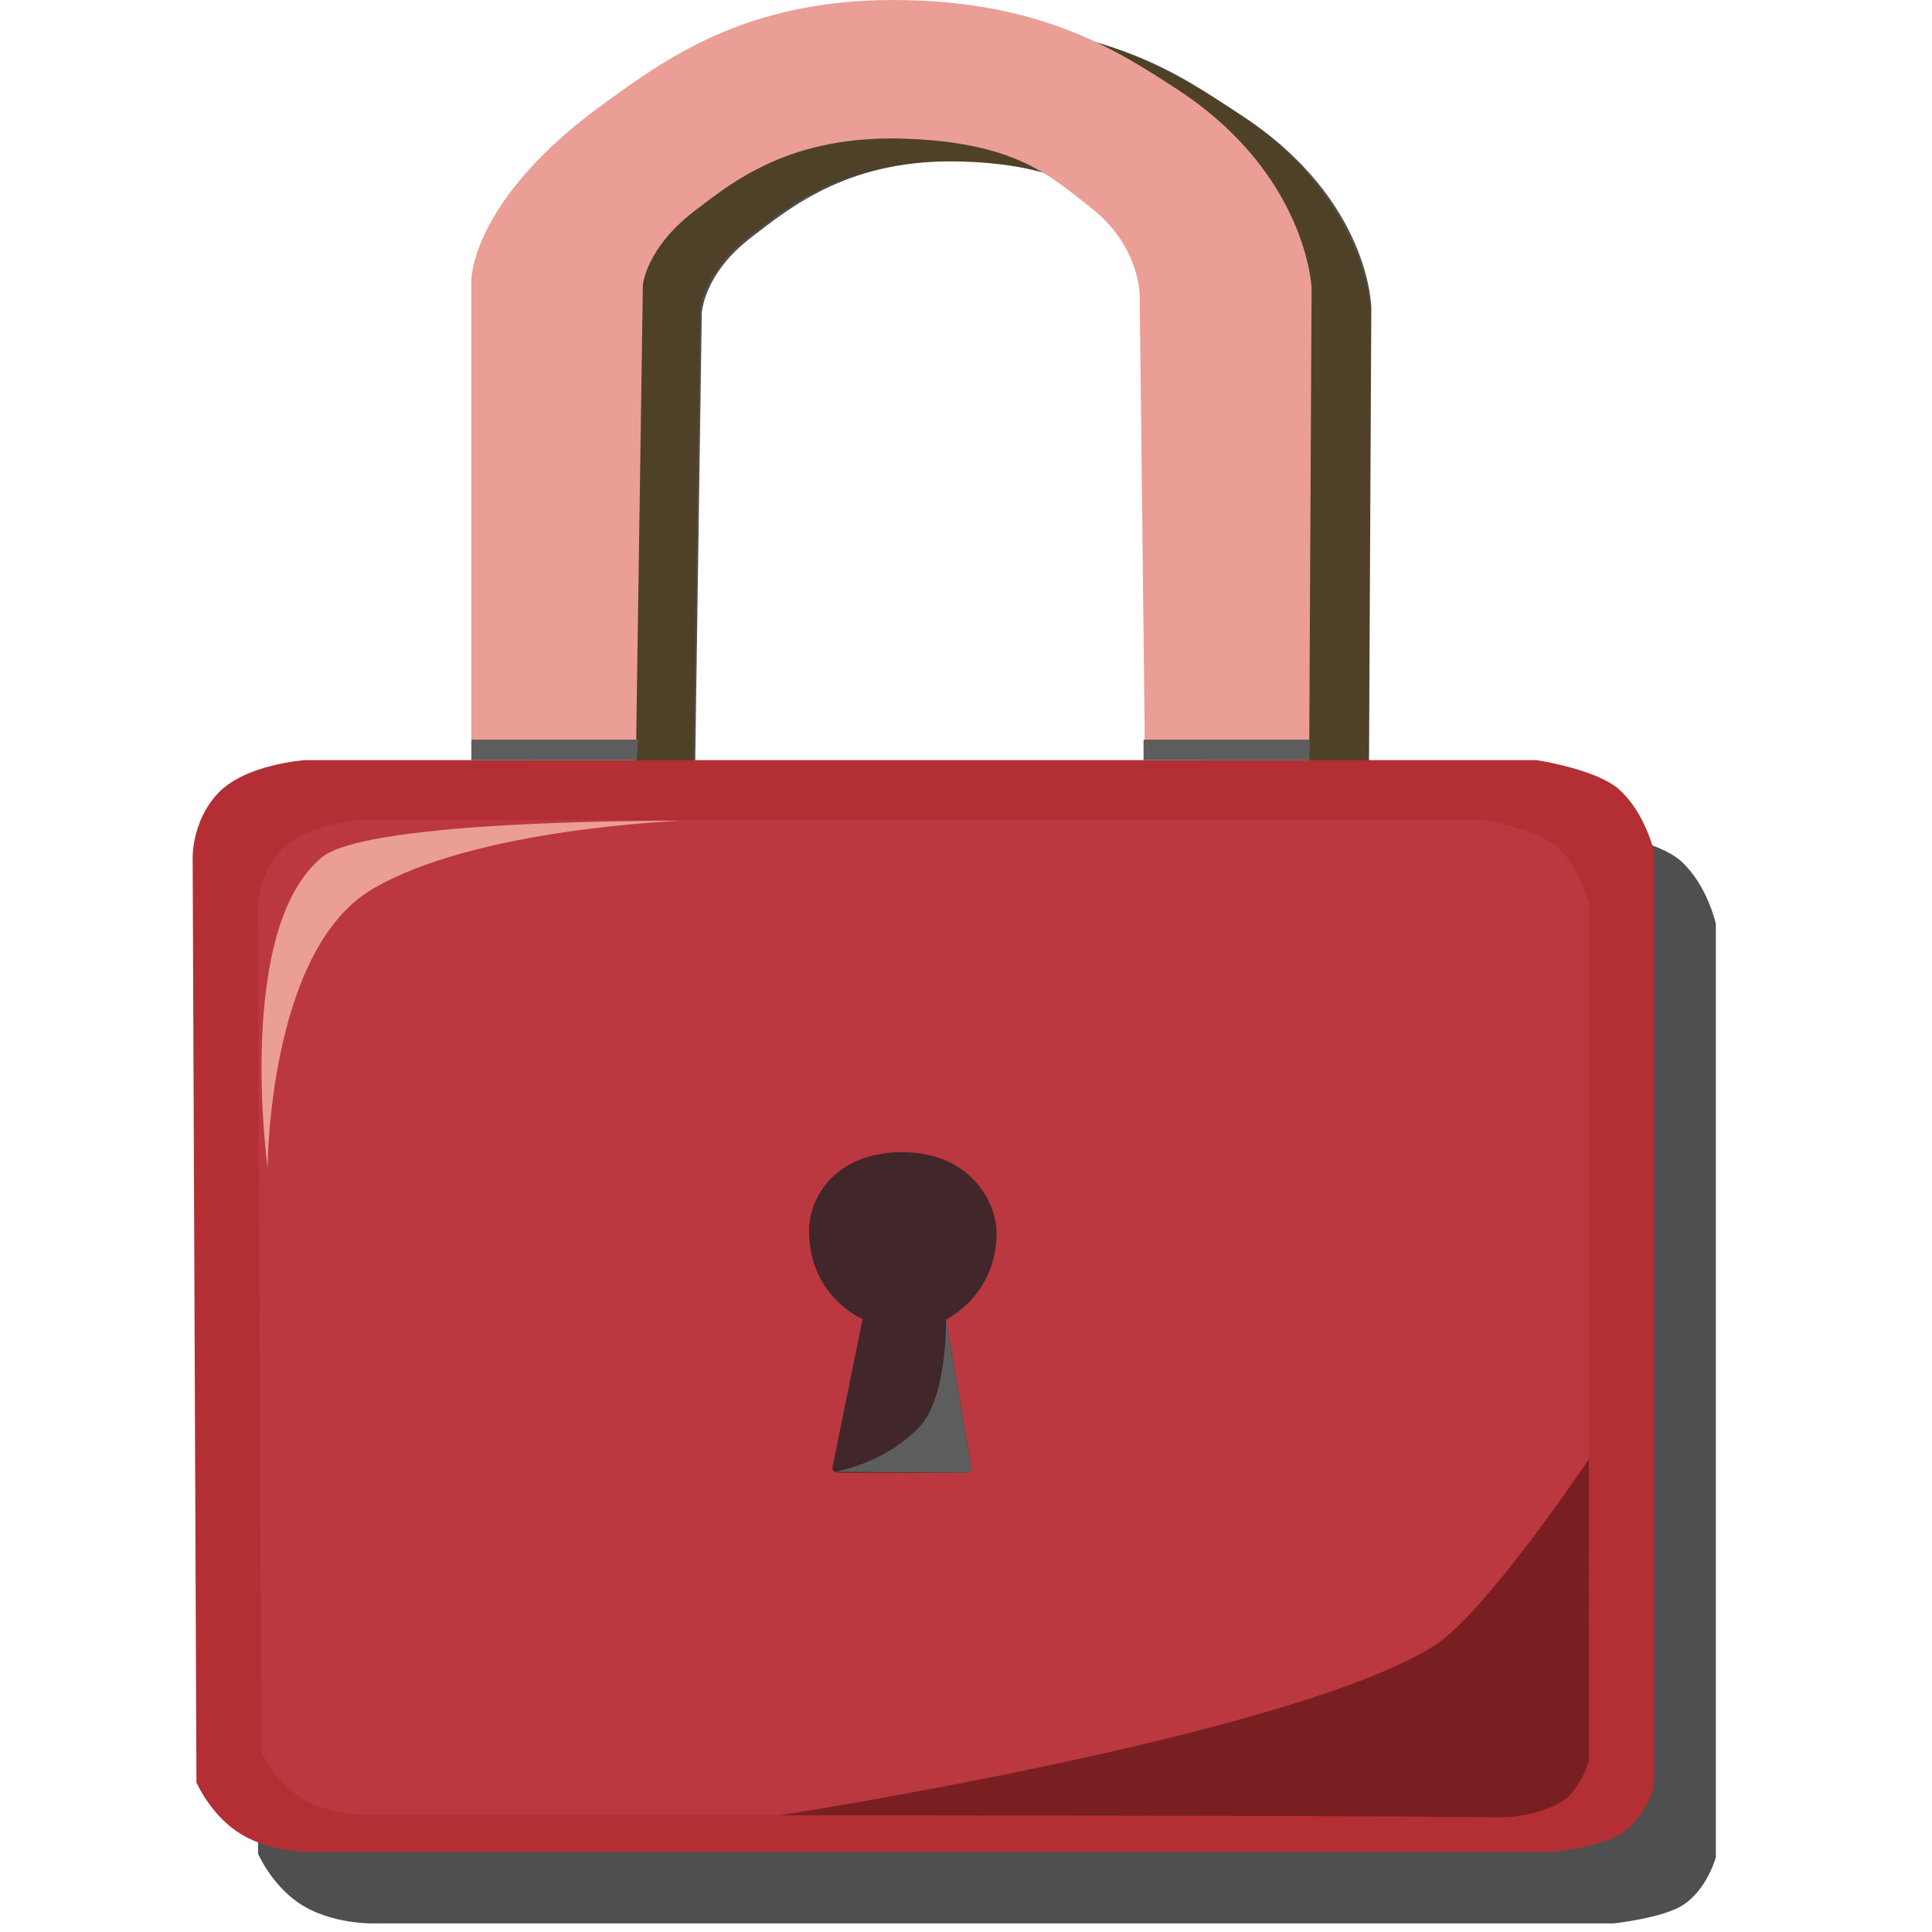
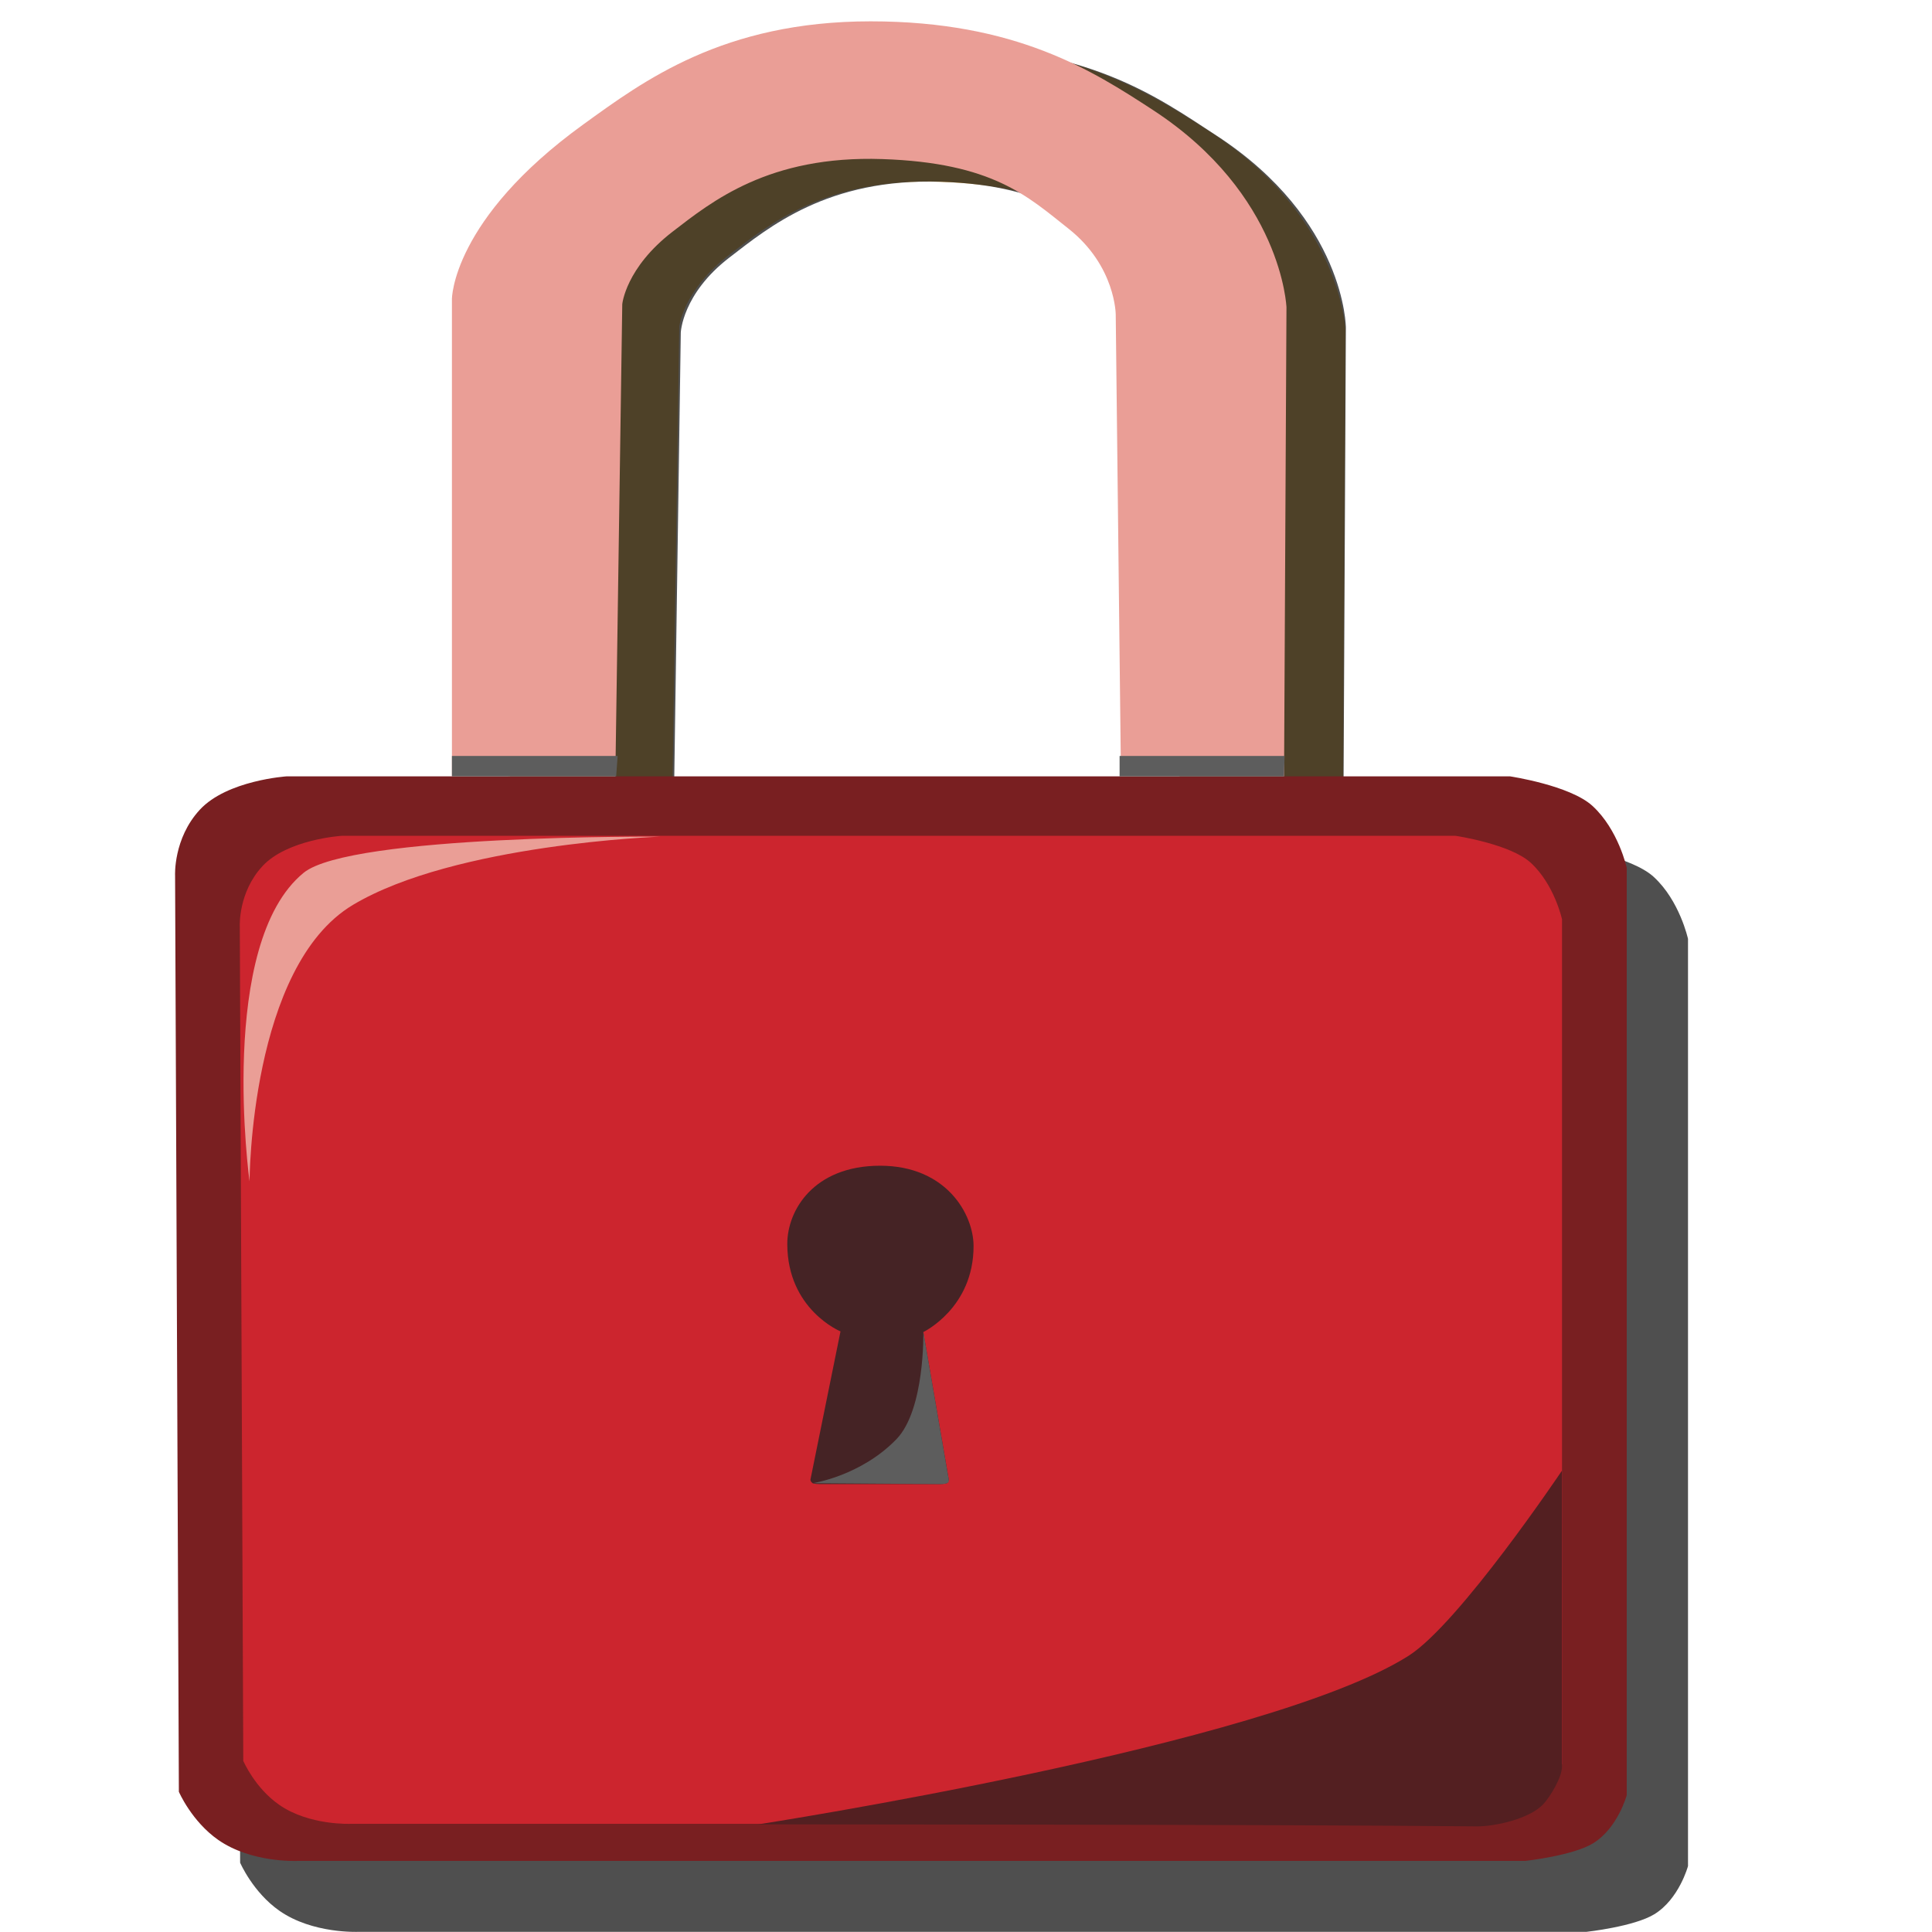
- <svg xmlns="http://www.w3.org/2000/svg" version="1.1" id="Layer_1" x="0px" y="0px" width="50px" height="50px" viewBox="0 0 50 50" enable-background="new 0 0 50 50" xml:space="preserve">
-   <path fill="#FAB73E" d="M13.667,20.266V7.826c0,0,0-2.074,3.436-4.549c1.567-1.128,3.647-2.685,7.507-2.685  c3.803,0,5.806,1.288,7.381,2.311c3.379,2.2,3.488,5.141,3.488,5.141l-0.063,12.22h-4.262L31.017,8.235c0,0,0-1.267-1.229-2.238  c-1.078-0.849-1.982-1.72-4.877-1.816c-2.962-0.101-4.451,1.105-5.474,1.892c-1.229,0.944-1.315,1.89-1.315,1.89L17.94,20.266  H13.667z" />
-   <path opacity="0.8" fill="#232323" enable-background="new    " d="M13.715,20.414V7.975c0,0,0-2.074,3.429-4.549  c1.565-1.128,3.643-2.903,7.496-2.834c4.166,0.076,5.904,1.359,7.475,2.383c3.373,2.2,3.375,5.009,3.375,5.009l-0.063,12.429h-4.256  L31.036,8.384c0,0,0-1.267-1.227-2.238c-1.076-0.849-1.98-1.869-4.868-1.965c-2.955-0.101-4.493,1.191-5.514,1.976  C18.2,7.1,18.162,8.109,18.162,8.109l-0.18,12.306H13.715z" />
-   <path opacity="0.8" fill="#232323" enable-background="new    " d="M7.226,22.392c0.711-0.77,2.265-0.87,2.265-0.87h3.57h28.301  c0,0,1.563,0.233,2.15,0.77c0.677,0.621,0.894,1.615,0.894,1.615v24.158c0,0-0.231,0.858-0.877,1.254  c-0.524,0.323-1.768,0.459-1.768,0.459H9.755c0,0-1.187,0.055-2.049-0.547c-0.694-0.485-1.026-1.254-1.026-1.254L6.582,24.106  C6.582,24.106,6.532,23.145,7.226,22.392z" />
-   <path fill="#B32F34" d="M5.63,20.542c0.711-0.77,2.265-0.87,2.265-0.87h3.57h28.301c0,0,1.563,0.233,2.15,0.77  c0.677,0.621,0.894,1.615,0.894,1.615v24.161c0,0-0.231,0.858-0.877,1.254c-0.524,0.323-1.768,0.459-1.768,0.459H8.159  c0,0-1.187,0.055-2.049-0.547c-0.694-0.485-1.026-1.254-1.026-1.254L4.986,22.258C4.986,22.258,4.936,21.295,5.63,20.542z" />
-   <path fill="#EA9E96" d="M12.199,19.674V7.234c0,0,0-2.074,3.425-4.549C17.187,1.556,19.261,0,23.108,0  c3.792,0,5.787,1.288,7.358,2.311c3.369,2.2,3.478,5.141,3.478,5.141l-0.063,12.22h-4.249L29.495,7.643c0,0,0-1.267-1.227-2.238  c-1.074-0.849-1.976-1.72-4.86-1.816c-2.955-0.099-4.44,1.107-5.46,1.892c-1.225,0.944-1.311,1.89-1.311,1.89l-0.18,12.304H12.199z" />
-   <path fill="#BB3841" d="M7.259,22.015c0.648-0.703,2.062-0.793,2.062-0.793h3.253h25.778c0,0,1.424,0.212,1.957,0.703  c0.617,0.566,0.814,1.472,0.814,1.472v22.004c0,0-0.212,0.78-0.797,1.143c-0.478,0.294-1.611,0.419-1.611,0.419H9.562  c0,0-1.082,0.05-1.867-0.497c-0.633-0.44-0.933-1.143-0.933-1.143l-0.09-21.746C6.672,23.577,6.626,22.703,7.259,22.015z" />
-   <path opacity="0.8" fill="#232323" enable-background="new    " d="M21.541,37.991c0,0-0.008,0.05,0.057,0.099  c0.034,0.023,0.191,0.023,0.191,0.023h3.113c0,0,0.134,0,0.201-0.027c0.029-0.013,0.042-0.092,0.042-0.092l-0.663-3.843  c0,0,1.311-0.625,1.309-2.242c-0.002-0.831-0.711-2.091-2.435-2.091c-1.735,0-2.423,1.168-2.418,2.043  c0.004,1.707,1.386,2.274,1.386,2.274L21.541,37.991z" />
-   <polygon fill="#5D5D5D" points="12.199,19.674 12.199,19.141 16.518,19.141 16.478,19.674 " />
-   <polygon fill="#5D5D5D" points="29.595,19.674 29.595,19.141 33.895,19.141 33.876,19.674 " />
-   <path fill="#EA9E96" d="M6.926,30.226c0,0-0.852-6.194,1.409-8.042c1.223-0.998,9.292-0.942,9.292-0.942s-5.351,0.191-8.008,1.779  C6.934,24.626,6.926,30.226,6.926,30.226z" />
-   <path fill="#791F21" d="M20.178,46.979c0,0,14.042,0.002,18.716,0.052c0.461,0.004,1.38-0.187,1.747-0.585  c0.182-0.199,0.482-0.698,0.48-0.967c-0.004-1.602,0-7.717,0-7.717s-2.672,3.981-3.994,4.822  C33.434,44.932,20.178,46.979,20.178,46.979z" />
-   <path fill="#5D5D5D" d="M21.598,38.09l3.352,0.023c0,0,0.124,0.002,0.178-0.042c0.04-0.031-0.004-0.193-0.004-0.193l-0.642-3.729  c0,0,0.044,2.024-0.701,2.794C22.852,37.903,21.598,38.09,21.598,38.09z" />
+ <svg xmlns="http://www.w3.org/2000/svg" version="1.1" id="Layer_2" x="0px" y="0px" width="24px" height="24px" viewBox="0 0 24 24" enable-background="new 0 0 24 24" xml:space="preserve">
+   <path fill="#FAB73E" d="M6.314,9.927V3.996c0,0,0-0.989,1.638-2.169c0.747-0.538,1.739-1.28,3.579-1.28  c1.813,0,2.768,0.614,3.519,1.102C16.661,2.698,16.713,4.1,16.713,4.1l-0.03,5.826h-2.032l-0.065-5.735c0,0,0-0.604-0.586-1.067  c-0.514-0.405-0.945-0.82-2.325-0.866C10.263,2.21,9.553,2.785,9.065,3.16C8.479,3.61,8.438,4.061,8.438,4.061L8.351,9.927H6.314z" />
+   <path opacity="0.8" fill="#232323" enable-background="new    " d="M6.337,9.998V4.067c0,0,0-0.989,1.635-2.169  c0.746-0.538,1.737-1.384,3.574-1.351c1.986,0.036,2.815,0.648,3.564,1.136c1.608,1.049,1.609,2.388,1.609,2.388l-0.03,5.926H14.66  l-0.065-5.735c0,0,0-0.604-0.585-1.067c-0.513-0.405-0.944-0.891-2.321-0.937C10.28,2.21,9.547,2.826,9.06,3.2  C8.475,3.65,8.457,4.131,8.457,4.131L8.371,9.998H6.337z" />
+   <path opacity="0.8" fill="#232323" enable-background="new    " d="M3.243,10.941c0.339-0.367,1.08-0.415,1.08-0.415h1.702h13.493  c0,0,0.745,0.111,1.025,0.367c0.323,0.296,0.426,0.77,0.426,0.77v11.518c0,0-0.11,0.409-0.418,0.598  c-0.25,0.154-0.843,0.219-0.843,0.219H4.449c0,0-0.566,0.026-0.977-0.261c-0.331-0.231-0.489-0.598-0.489-0.598L2.936,11.758  C2.936,11.758,2.912,11.3,3.243,10.941z" />
+   <path fill="#791F21" d="M2.482,10.059c0.339-0.367,1.08-0.415,1.08-0.415h1.702h13.493c0,0,0.745,0.111,1.025,0.367  c0.323,0.296,0.426,0.77,0.426,0.77V22.3c0,0-0.11,0.409-0.418,0.598c-0.25,0.154-0.843,0.219-0.843,0.219H3.688  c0,0-0.566,0.026-0.977-0.261c-0.331-0.231-0.489-0.598-0.489-0.598L2.175,10.877C2.175,10.877,2.151,10.418,2.482,10.059z" />
+   <path fill="#EA9E96" d="M5.614,9.645V3.714c0,0,0-0.989,1.633-2.169c0.745-0.538,1.734-1.28,3.568-1.28  c1.808,0,2.759,0.614,3.508,1.102c1.606,1.049,1.658,2.451,1.658,2.451l-0.03,5.826h-2.026L13.86,3.909c0,0,0-0.604-0.585-1.067  c-0.512-0.405-0.942-0.82-2.317-0.866C9.549,1.929,8.841,2.504,8.355,2.878C7.771,3.328,7.73,3.779,7.73,3.779L7.644,9.645H5.614z" />
+   <path fill="#CC252E" d="M3.259,10.761c0.309-0.335,0.983-0.378,0.983-0.378h1.551h12.29c0,0,0.679,0.101,0.933,0.335  c0.294,0.27,0.388,0.702,0.388,0.702v10.491c0,0-0.101,0.372-0.38,0.545c-0.228,0.14-0.768,0.2-0.768,0.2H4.357  c0,0-0.516,0.024-0.89-0.237c-0.302-0.21-0.445-0.545-0.445-0.545L2.979,11.506C2.979,11.506,2.957,11.089,3.259,10.761z" />
+   <path opacity="0.8" fill="#232323" enable-background="new    " d="M10.068,18.378c0,0-0.004,0.024,0.027,0.047  c0.016,0.011,0.091,0.011,0.091,0.011h1.484c0,0,0.064,0,0.096-0.013c0.014-0.006,0.02-0.044,0.02-0.044l-0.316-1.832  c0,0,0.625-0.298,0.624-1.069c-0.001-0.396-0.339-0.997-1.161-0.997c-0.827,0-1.155,0.557-1.153,0.974  c0.002,0.814,0.661,1.084,0.661,1.084L10.068,18.378z" />
+   <polygon fill="#5D5D5D" points="5.614,9.645 5.614,9.391 7.673,9.391 7.654,9.645 " />
+   <polygon fill="#5D5D5D" points="13.908,9.645 13.908,9.391 15.958,9.391 15.949,9.645 " />
+   <path fill="#EA9E96" d="M3.1,14.676c0,0-0.406-2.953,0.672-3.834c0.583-0.476,4.43-0.449,4.43-0.449s-2.551,0.091-3.818,0.848  C3.104,12.006,3.1,14.676,3.1,14.676z" />
+   <path fill="#531F21" d="M9.418,22.663c0,0,6.695,0.001,8.923,0.025c0.22,0.002,0.658-0.089,0.833-0.279  c0.087-0.095,0.23-0.333,0.229-0.461c-0.002-0.764,0-3.679,0-3.679s-1.274,1.898-1.904,2.299  C15.738,21.687,9.418,22.663,9.418,22.663z" />
+   <path fill="#5D5D5D" d="M10.095,18.425l1.598,0.011c0,0,0.059,0.001,0.085-0.02c0.019-0.015-0.002-0.092-0.002-0.092l-0.306-1.778  c0,0,0.021,0.965-0.334,1.332C10.693,18.336,10.095,18.425,10.095,18.425z" />
</svg>
